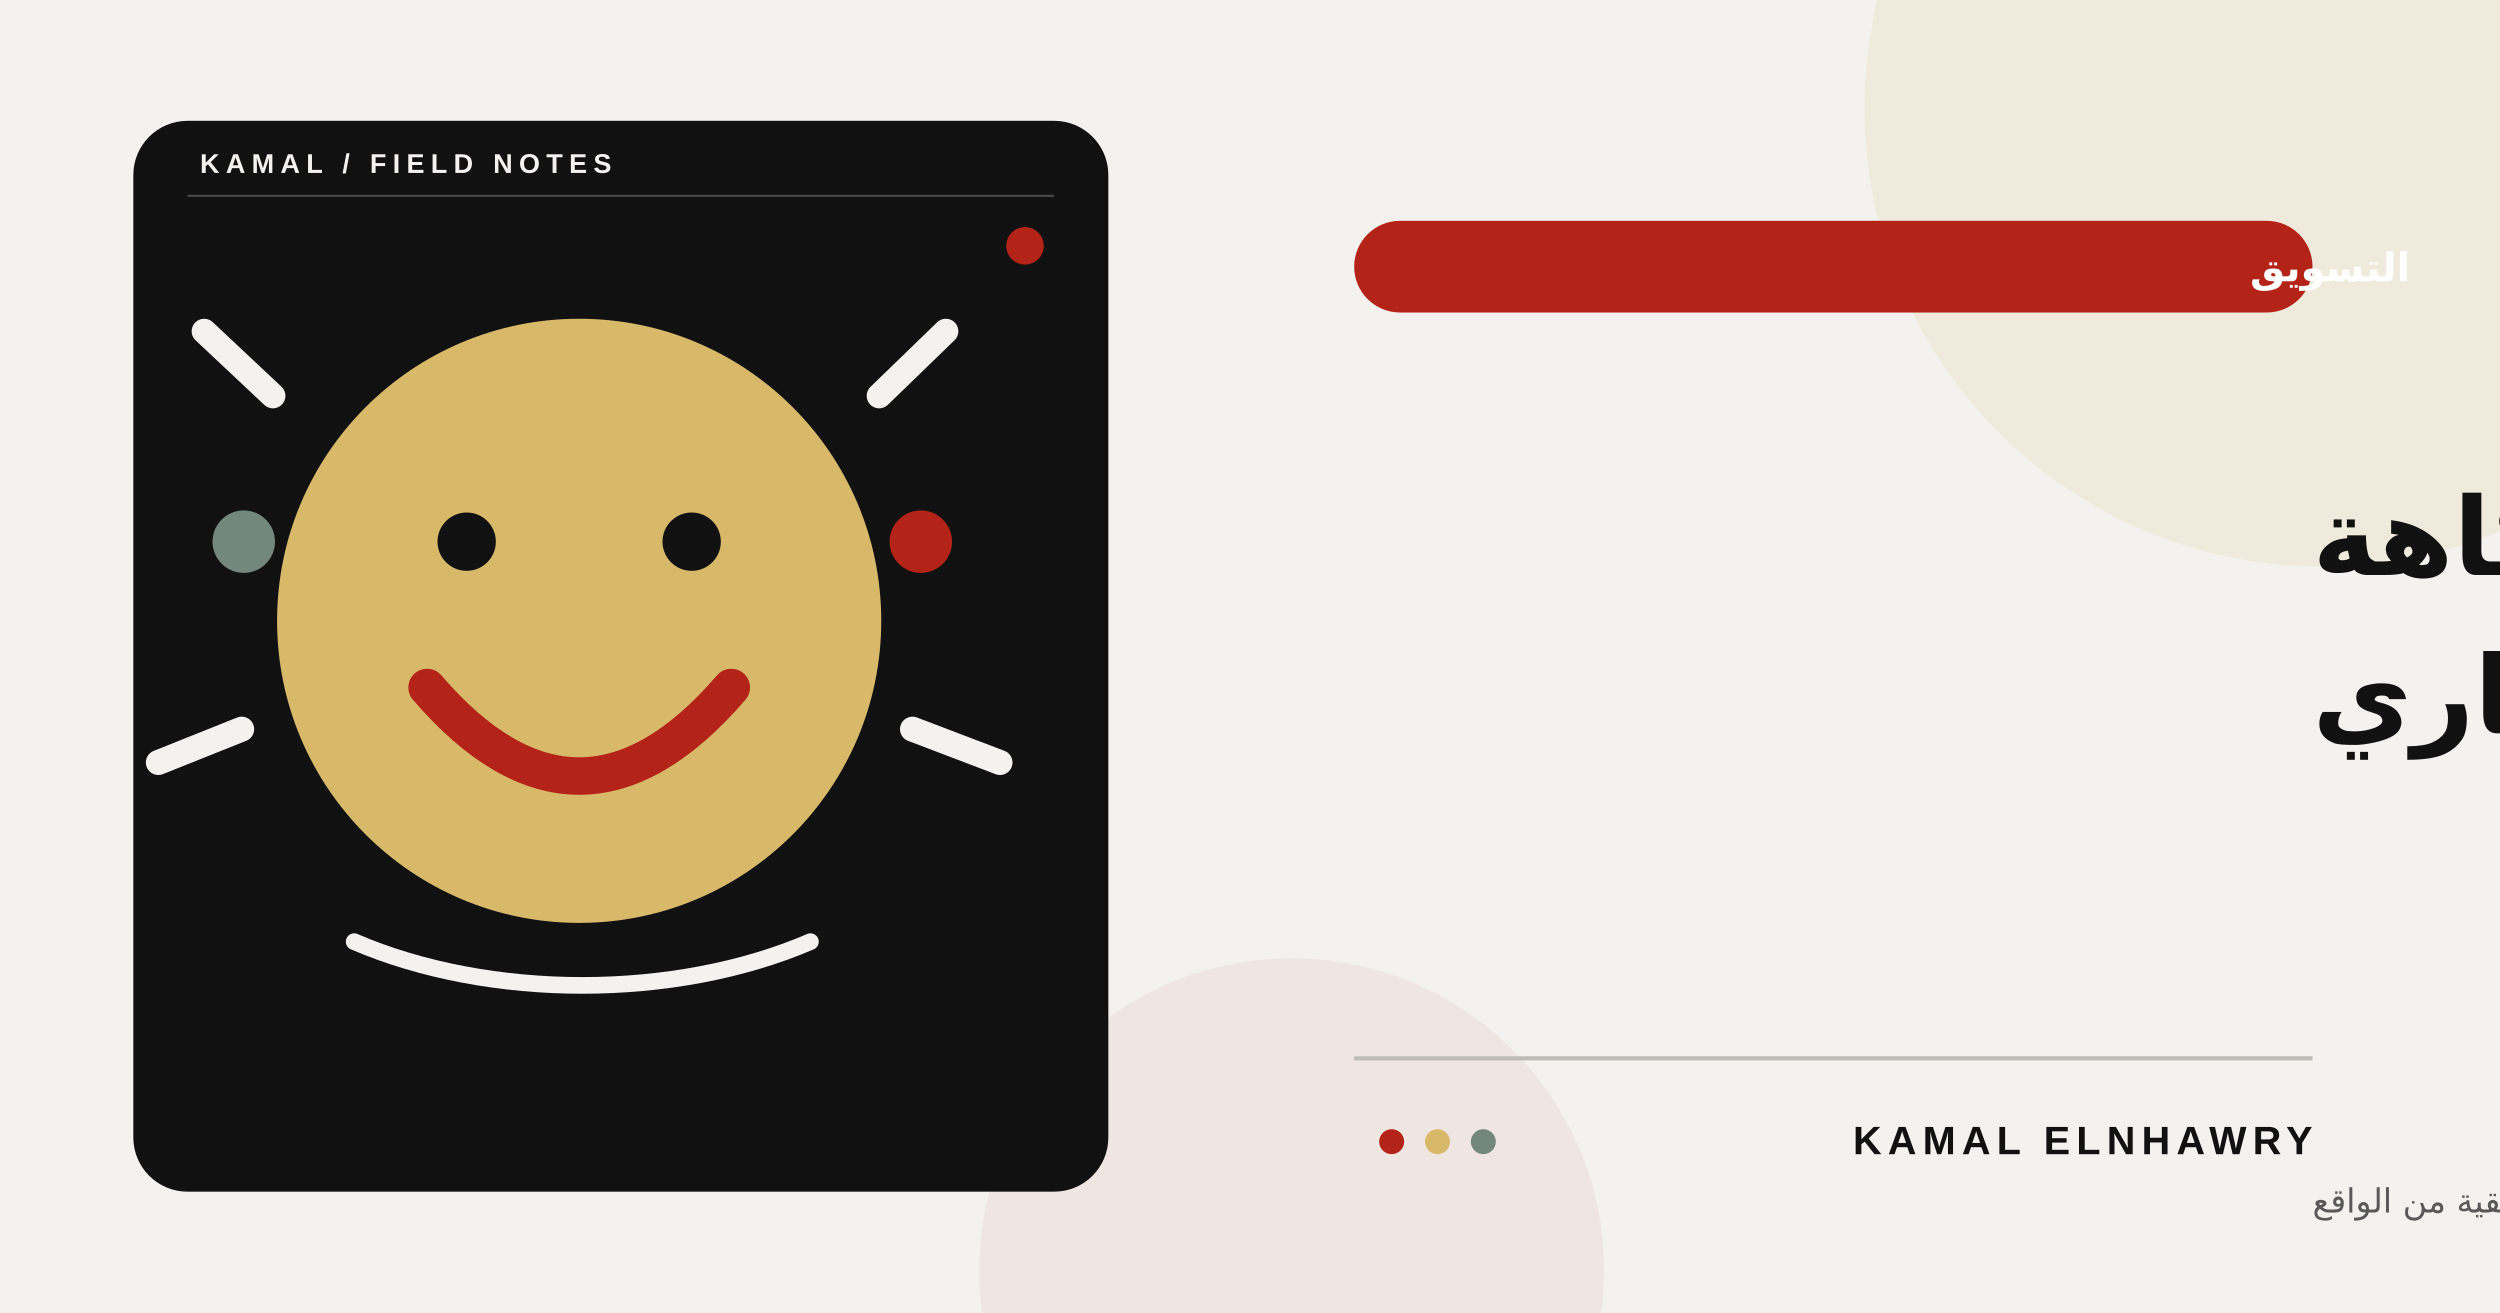
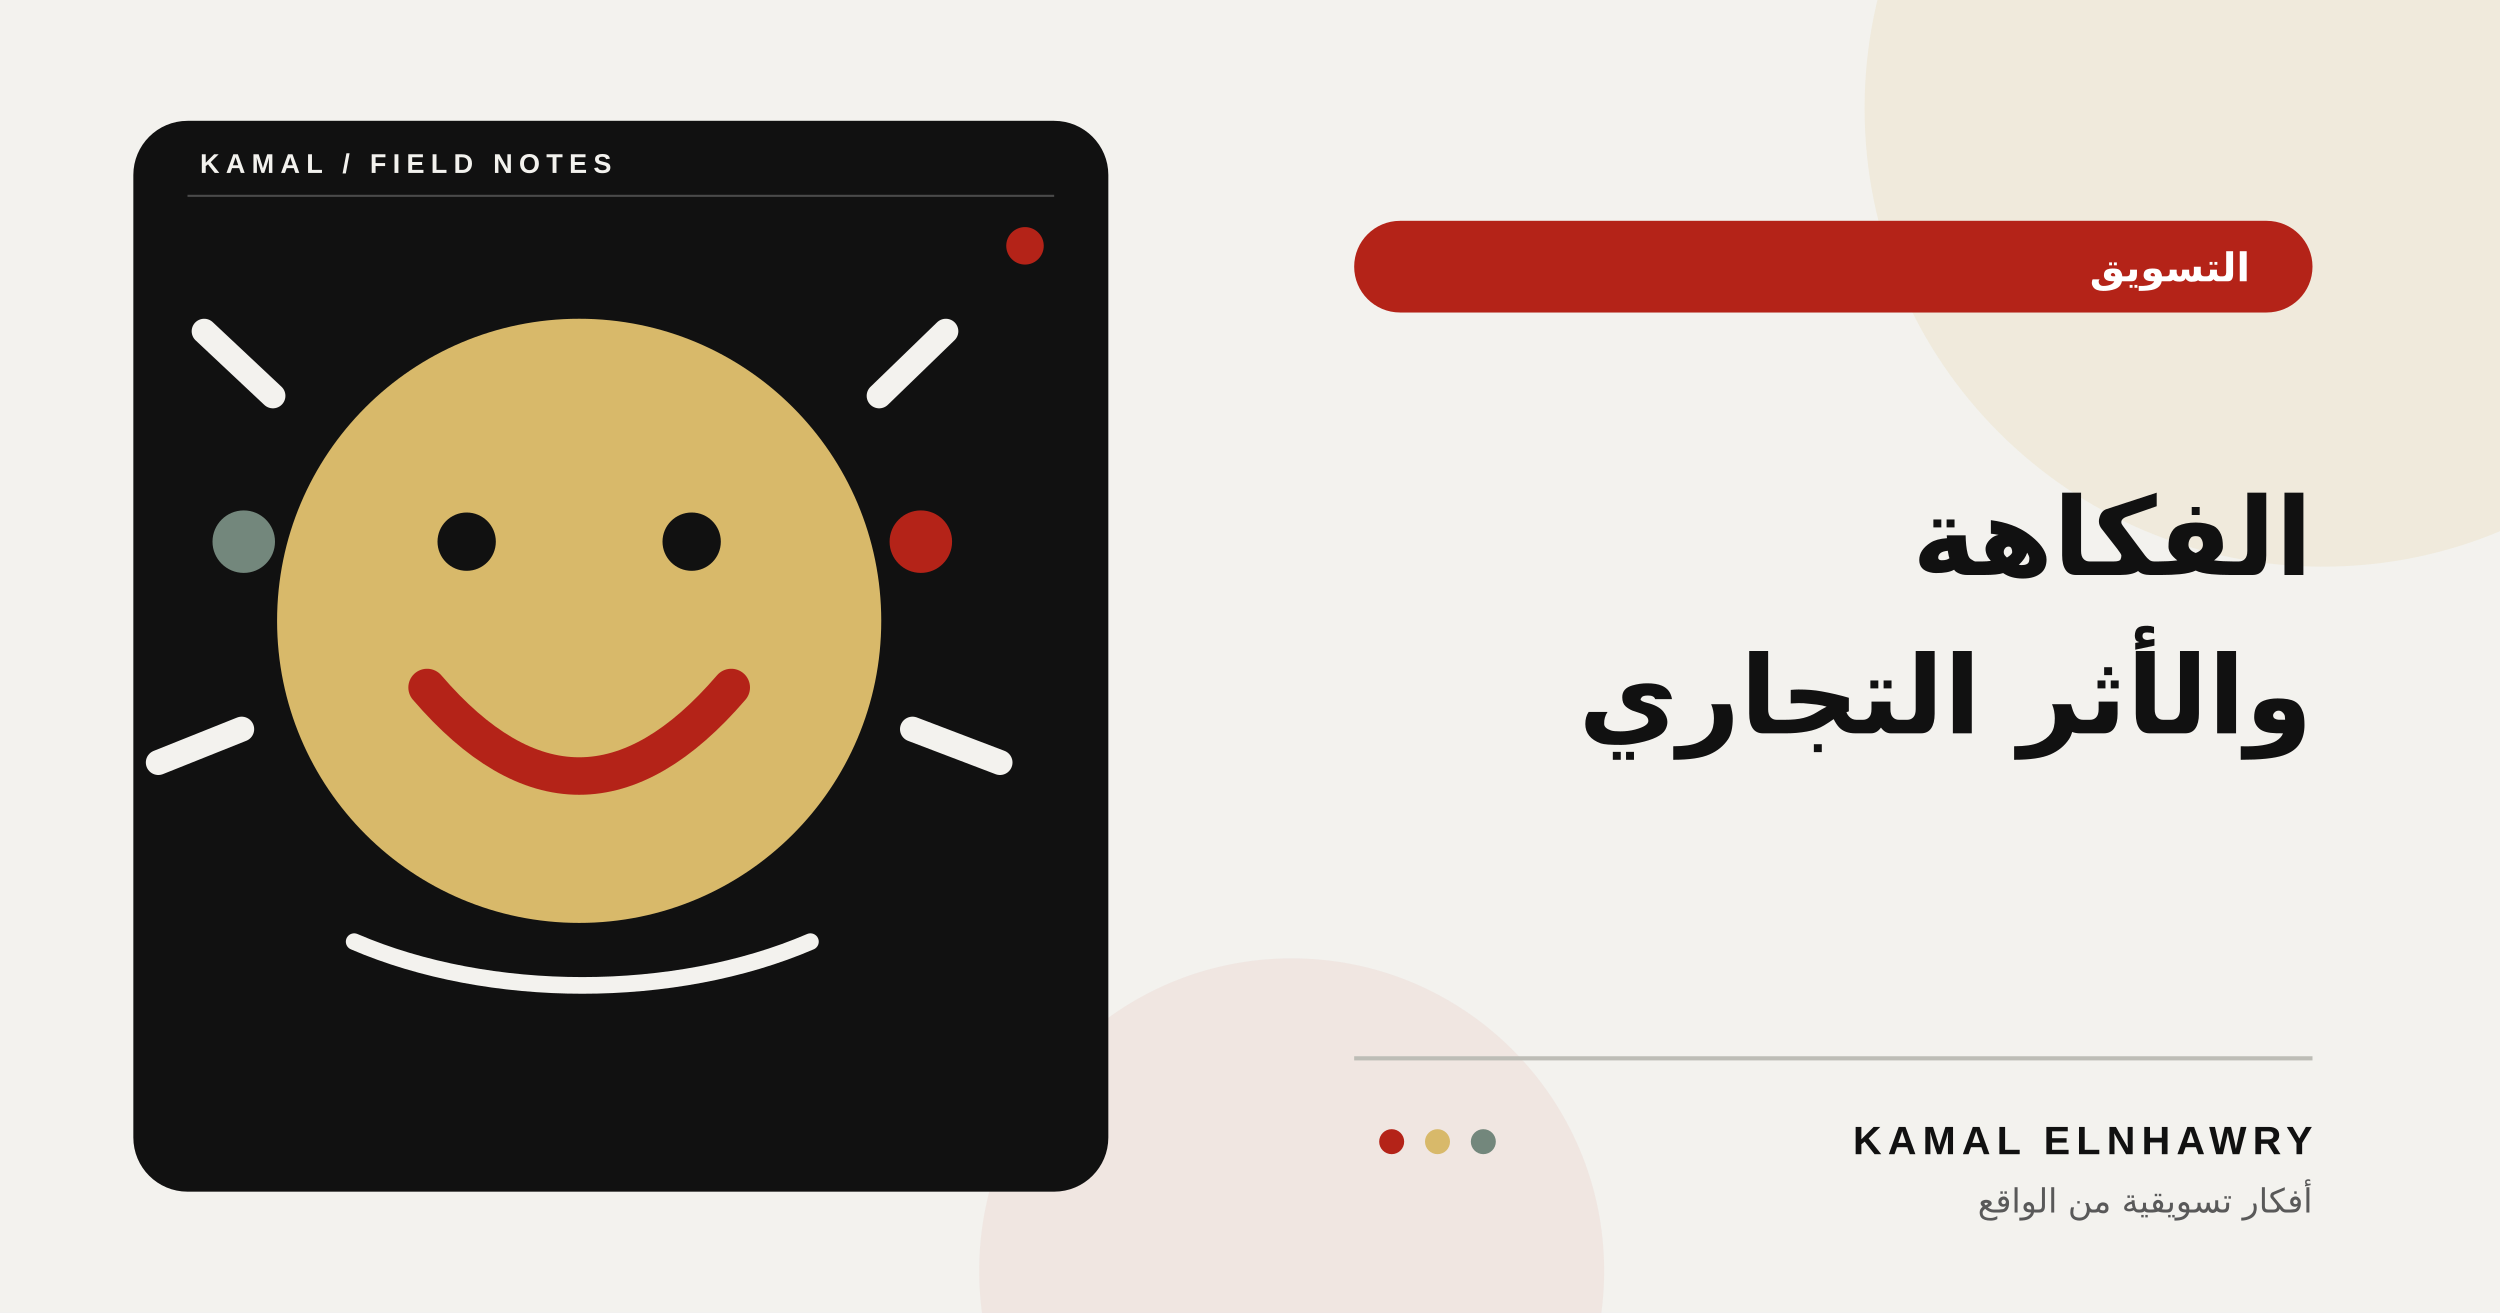
<svg xmlns="http://www.w3.org/2000/svg" width="1200" height="630" viewBox="0 0 1200 630" role="img" aria-labelledby="title desc">
  <rect width="1200" height="630" fill="#F3F2EE" />
  <circle cx="1115" cy="52" r="220" fill="#D8B96A" opacity=".14" />
  <circle cx="620" cy="610" r="150" fill="#B42318" opacity=".06" />
  <rect x="64" y="58" width="468" height="514" rx="26" fill="#111" />
  <path d="M90 94 H506" stroke="#4A4A4A" stroke-width="1" />
  <text x="96" y="83" font-family="Arial,sans-serif" font-size="13" font-weight="700" letter-spacing="3" fill="#F3F2EE">KAMAL / FIELD NOTES</text>
  <g>
    <circle cx="278" cy="298" r="145" fill="#D8B96A" />
    <circle cx="224" cy="260" r="14" fill="#111" />
    <circle cx="332" cy="260" r="14" fill="#111" />
    <path d="M205 330 Q278 415 351 330" fill="none" stroke="#B42318" stroke-width="18" stroke-linecap="round" />
    <path d="M131 190 L98 159 M422 190 L454 159 M116 350 L76 366 M438 350 L480 366" stroke="#F3F2EE" stroke-width="12" stroke-linecap="round" />
    <circle cx="117" cy="260" r="15" fill="#73877C" />
    <circle cx="442" cy="260" r="15" fill="#B42318" />
    <path d="M170 452 C235 480 324 480 389 452" fill="none" stroke="#F3F2EE" stroke-width="8" stroke-linecap="round" />
  </g>
  <circle cx="492" cy="118" r="9" fill="#B42318" />
  <rect x="650" y="106" width="460" height="44" rx="22" fill="#B42318" />
-   <text x="1080" y="135" text-anchor="end" direction="rtl" unicode-bidi="plaintext" font-family="Arial,Tahoma,sans-serif" font-size="19" font-weight="700" fill="#fff">التسويق</text>
-   <text x="1110" y="276" text-anchor="end" direction="rtl" unicode-bidi="plaintext" font-family="Arial,Tahoma,sans-serif" font-size="52" font-weight="700" fill="#111">الفكاهة</text>
-   <text x="1110" y="352" text-anchor="end" direction="rtl" unicode-bidi="plaintext" font-family="Arial,Tahoma,sans-serif" font-size="52" font-weight="700" fill="#111">والأثر التجاري</text>
+   <text x="1080" y="135" text-anchor="start" direction="rtl" unicode-bidi="plaintext" font-family="Arial,Tahoma,sans-serif" font-size="19" font-weight="700" fill="#fff">التسويق</text>
+   <text x="1110" y="276" text-anchor="start" direction="rtl" unicode-bidi="plaintext" font-family="Arial,Tahoma,sans-serif" font-size="52" font-weight="700" fill="#111">الفكاهة</text>
+   <text x="1110" y="352" text-anchor="start" direction="rtl" unicode-bidi="plaintext" font-family="Arial,Tahoma,sans-serif" font-size="52" font-weight="700" fill="#111">والأثر التجاري</text>
  <path d="M650 508 H1110" stroke="#BDBDB6" stroke-width="2" />
  <circle cx="668" cy="548" r="6" fill="#B42318" />
  <circle cx="690" cy="548" r="6" fill="#D8B96A" />
  <circle cx="712" cy="548" r="6" fill="#73877C" />
  <text x="1110" y="554" text-anchor="end" font-family="Arial,sans-serif" font-size="19" font-weight="700" letter-spacing="3" fill="#111">KAMAL ELNHAWRY</text>
-   <text x="1110" y="582" text-anchor="end" direction="rtl" unicode-bidi="plaintext" font-family="Arial,Tahoma,sans-serif" font-size="16" fill="#595959">أفكار تسويقية من الواقع</text>
+   <text x="1110" y="582" text-anchor="start" direction="rtl" unicode-bidi="plaintext" font-family="Arial,Tahoma,sans-serif" font-size="16" fill="#595959">أفكار تسويقية من الواقع</text>
</svg>
